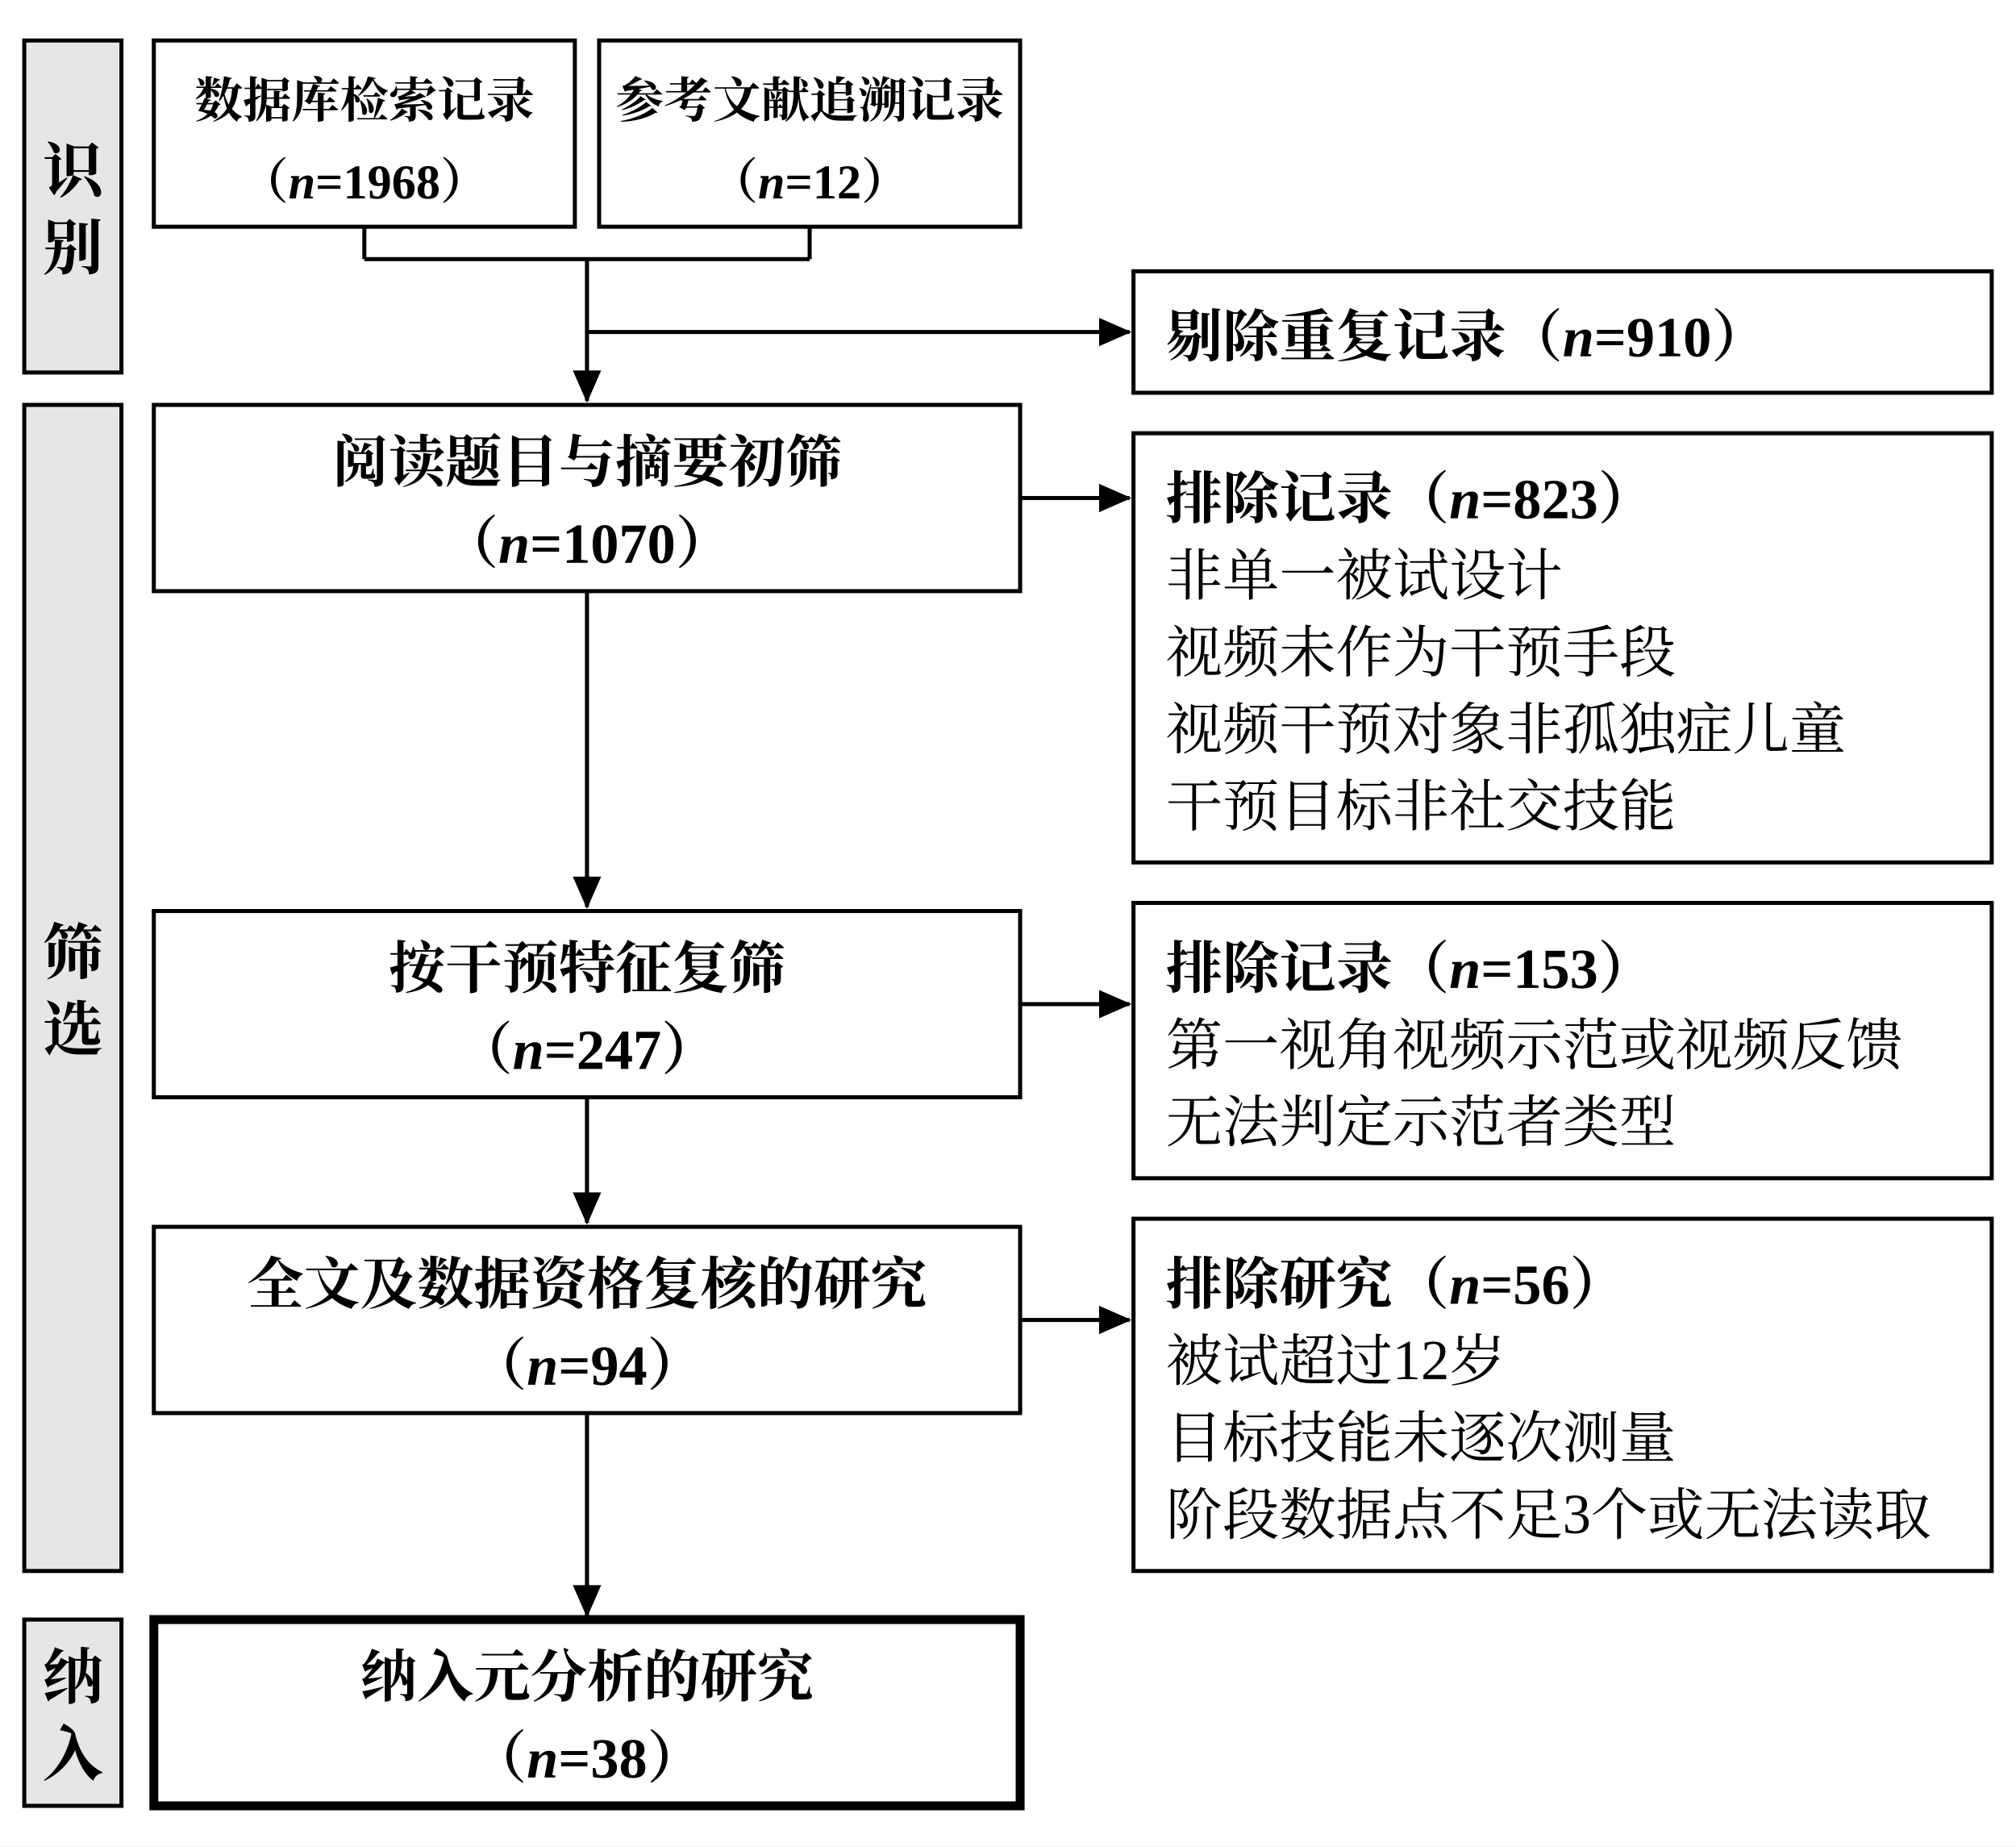
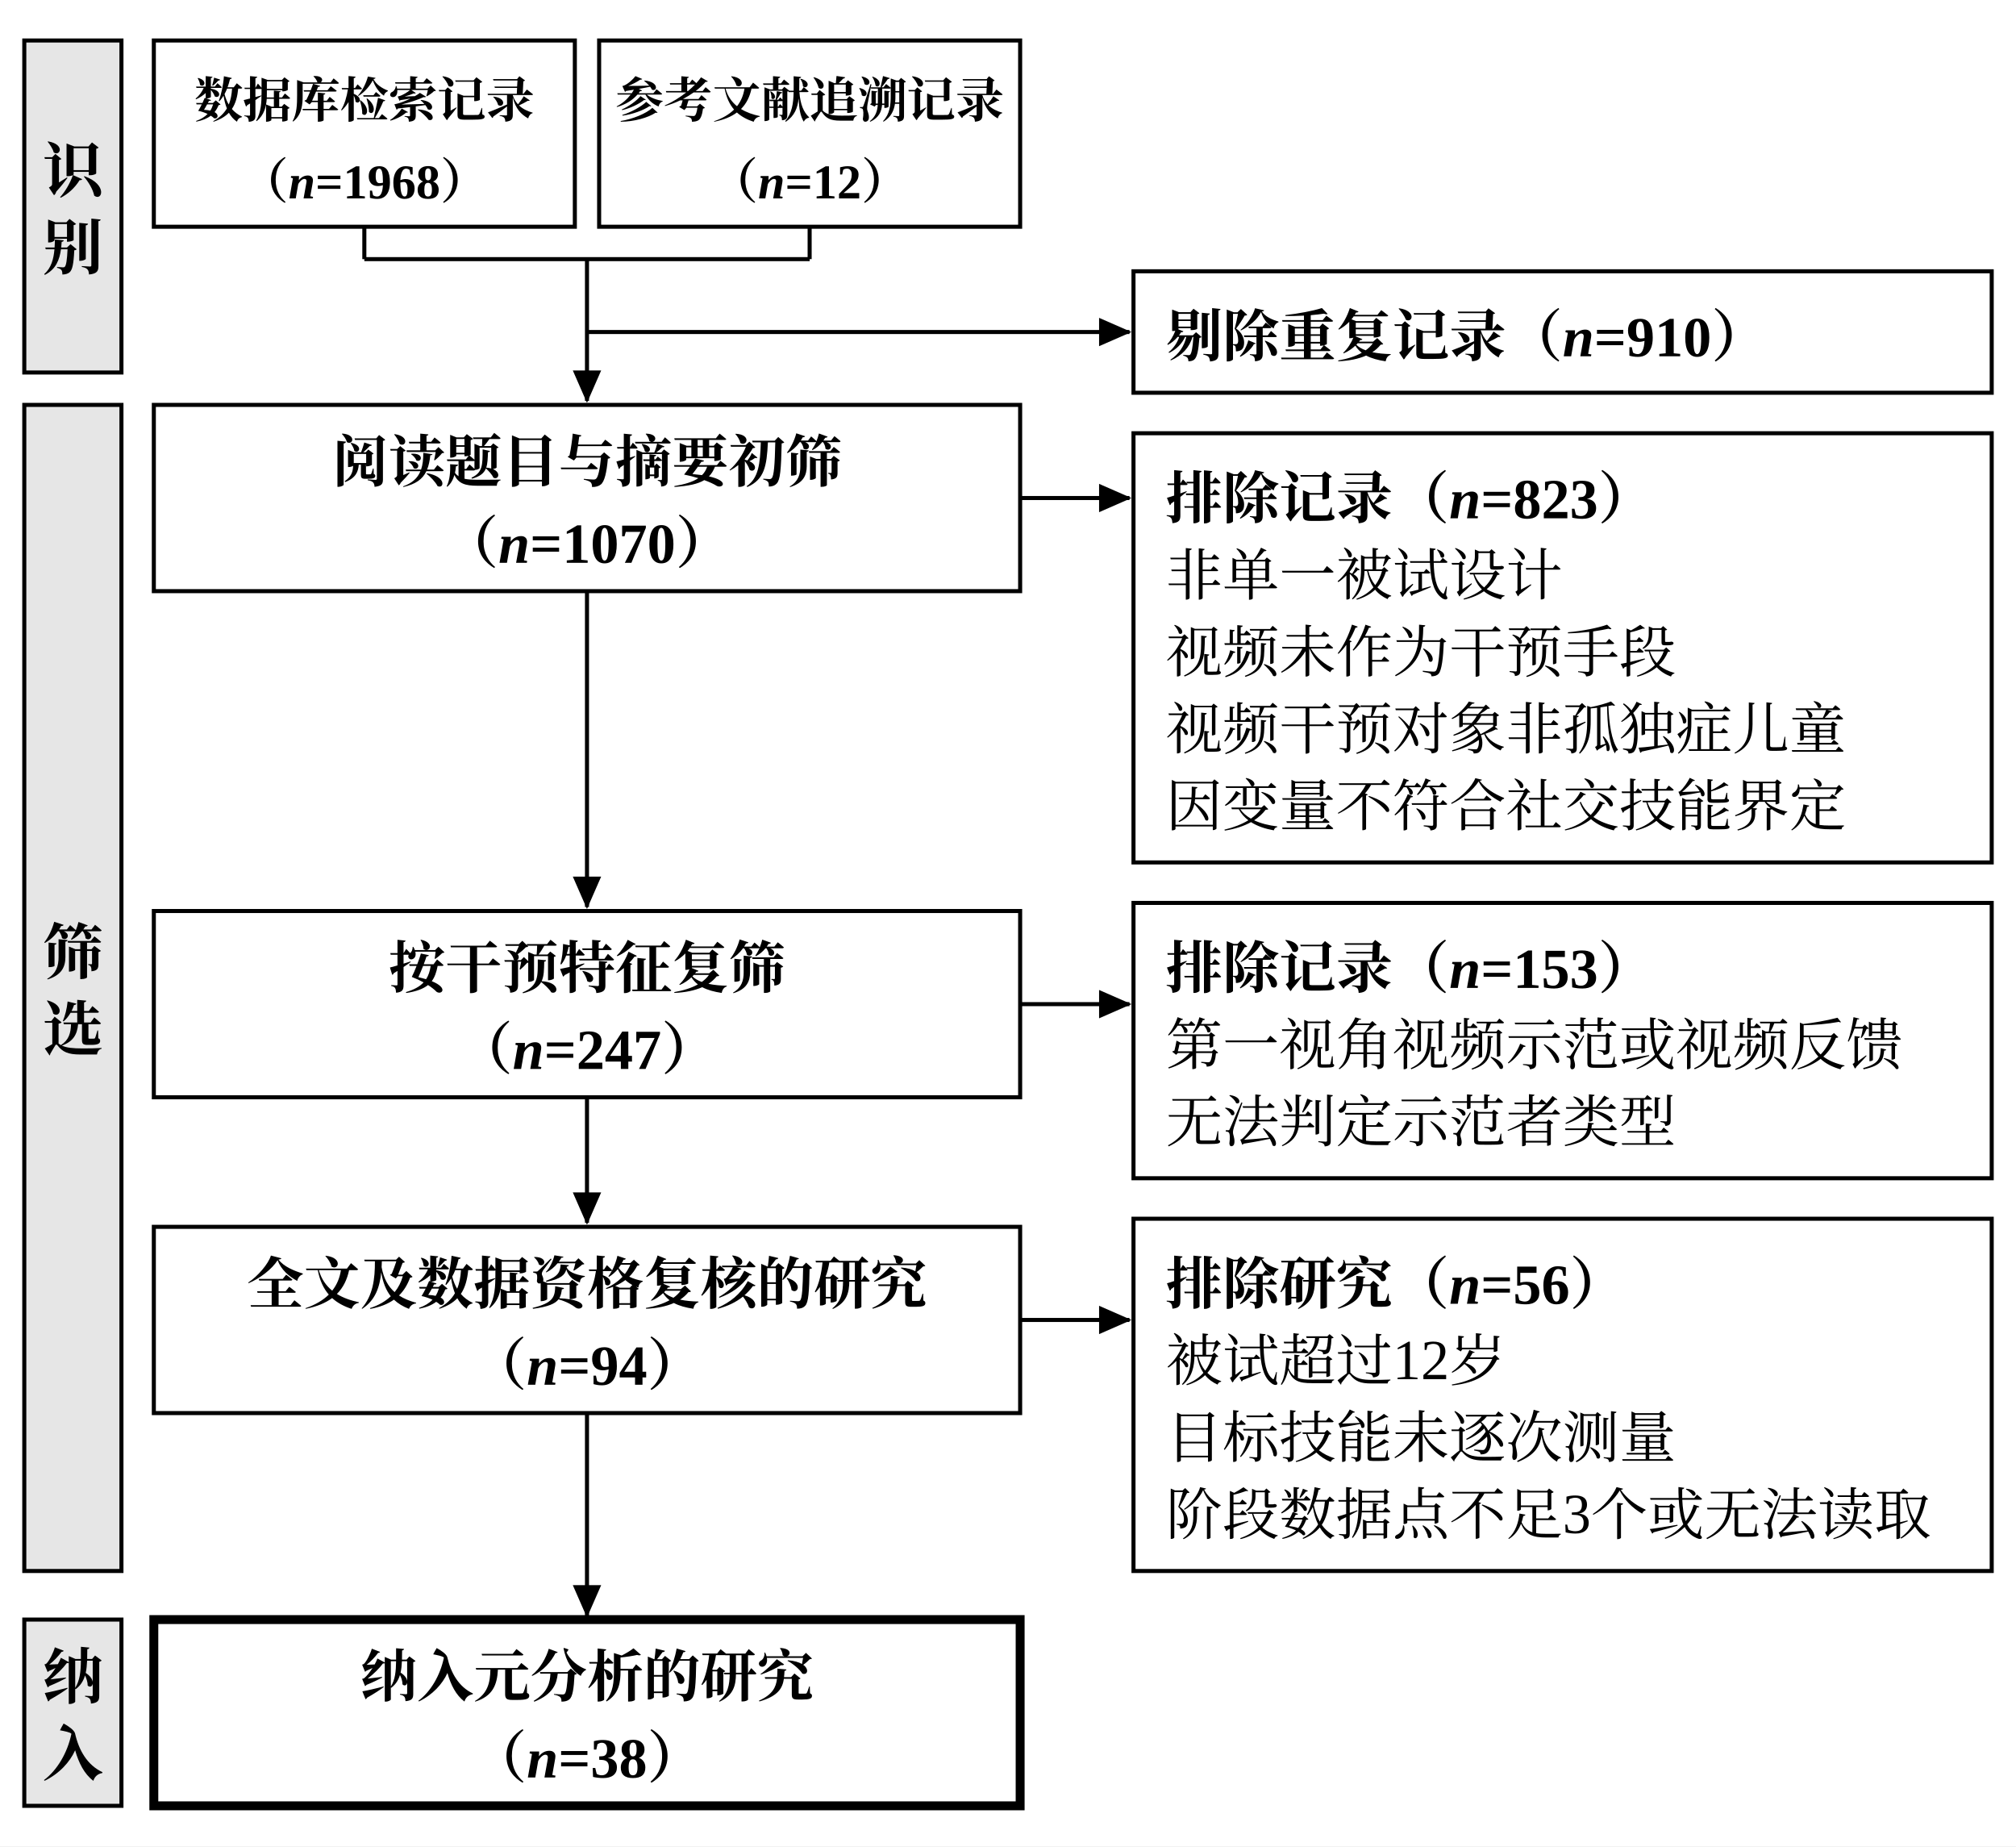
<svg xmlns="http://www.w3.org/2000/svg" id="fig" width="498" height="456.0" viewBox="0 0 498 456.0">
  <style>
  text{font-family:"Times New Roman","Liberation Serif","SimSun","宋体","Noto Serif CJK SC",serif;font-size:14px;fill:#000}
  text.b{font-weight:bold}
  text.sm{font-size:12px}
  text.st{font-weight:bold;font-size:15px}
  .box{fill:#fff;stroke:#000;stroke-width:1}
  .thick{stroke-width:2.2}
  .stage{fill:#e6e6e6;stroke:#000;stroke-width:1}
  .ln,.ln0{stroke:#000;stroke-width:1;fill:none}
  .ln{marker-end:url(#ar)}
</style>
  <defs>
    <marker id="ar" markerUnits="userSpaceOnUse" markerWidth="8" markerHeight="7" refX="7.5" refY="3.5" orient="auto">
      <path d="M0,0 L8,3.5 L0,7 z" fill="#000" />
    </marker>
  </defs>
  <rect width="498" height="456.0" fill="#fff" />
  <rect class="box" x="38" y="10" width="104.0" height="46" />
  <text class="b sm" x="90.0" y="29" text-anchor="middle">数据库检索记录</text>
  <text class="b sm" x="90.0" y="49" text-anchor="middle">（<tspan font-style="italic">n</tspan>=<tspan>1968</tspan>）</text>
  <rect class="box" x="148.0" y="10" width="104.0" height="46" />
  <text class="b sm" x="200.0" y="29" text-anchor="middle">参考文献追溯记录</text>
  <text class="b sm" x="200.0" y="49" text-anchor="middle">（<tspan font-style="italic">n</tspan>=<tspan>12</tspan>）</text>
  <line class="ln0" x1="90.0" y1="56" x2="90.0" y2="64" />
  <line class="ln0" x1="200.0" y1="56" x2="200.0" y2="64" />
  <line class="ln0" x1="90.0" y1="64" x2="200.0" y2="64" />
  <rect class="box" x="280" y="67.0" width="212" height="30" />
  <text class="b" x="288" y="88.0" text-anchor="start">剔除重复记录（<tspan font-style="italic">n</tspan>=<tspan>910</tspan>）</text>
  <line class="ln" x1="145.0" y1="82.0" x2="279" y2="82.0" />
  <line class="ln" x1="145.0" y1="64" x2="145.0" y2="99" />
  <rect class="box" x="38" y="100" width="214" height="46" />
  <text class="b" x="145.0" y="119" text-anchor="middle">阅读题目与摘要初筛</text>
  <text class="b" x="145.0" y="139" text-anchor="middle">（<tspan font-style="italic">n</tspan>=<tspan>1070</tspan>）</text>
  <rect class="box" x="280" y="107.0" width="212" height="106" />
  <text class="b" x="288" y="128.0" text-anchor="start">排除记录（<tspan font-style="italic">n</tspan>=<tspan>823</tspan>）</text>
  <text class="" x="288" y="147.0" text-anchor="start">非单一被试设计</text>
  <text class="" x="288" y="166.0" text-anchor="start">视频未作为干预手段</text>
  <text class="" x="288" y="185.0" text-anchor="start">视频干预对象非孤独症儿童</text>
-   <text class="" x="288" y="204.0" text-anchor="start">干预目标非社交技能</text>
+   <text class="" x="288" y="204.0" text-anchor="start">因变量不符合社交技能界定</text>
  <line class="ln" x1="252" y1="123.0" x2="279" y2="123.0" />
  <line class="ln" x1="145.0" y1="146" x2="145.0" y2="224.0" />
  <rect class="box" x="38" y="225.0" width="214" height="46" />
  <text class="b" x="145.0" y="244.0" text-anchor="middle">按干预特征复筛</text>
  <text class="b" x="145.0" y="264.0" text-anchor="middle">（<tspan font-style="italic">n</tspan>=<tspan>247</tspan>）</text>
  <rect class="box" x="280" y="223.0" width="212" height="68" />
  <text class="b" x="288" y="244.0" text-anchor="start">排除记录（<tspan font-style="italic">n</tspan>=<tspan>153</tspan>）</text>
  <text class="" x="288" y="263.0" text-anchor="start">第一视角视频示范或视频反馈</text>
  <text class="" x="288" y="282.0" text-anchor="start">无法判定示范者类型</text>
  <line class="ln" x1="252" y1="248.0" x2="279" y2="248.0" />
  <line class="ln" x1="145.0" y1="271.0" x2="145.0" y2="302.0" />
  <rect class="box" x="38" y="303.0" width="214" height="46" />
  <text class="b" x="145.0" y="322.0" text-anchor="middle">全文及数据资格复核的研究</text>
  <text class="b" x="145.0" y="342.0" text-anchor="middle">（<tspan font-style="italic">n</tspan>=<tspan>94</tspan>）</text>
  <rect class="box" x="280" y="301.0" width="212" height="87" />
  <text class="b" x="288" y="322.0" text-anchor="start">排除研究（<tspan font-style="italic">n</tspan>=<tspan>56</tspan>）</text>
  <text class="" x="288" y="341.0" text-anchor="start">被试超过12岁</text>
  <text class="" x="288" y="360.0" text-anchor="start">目标技能未逐次测量</text>
  <text class="" x="288" y="379.0" text-anchor="start">阶段数据点不足3个或无法读取</text>
  <line class="ln" x1="252" y1="326.0" x2="279" y2="326.0" />
  <line class="ln" x1="145.0" y1="349.0" x2="145.0" y2="399.0" />
  <rect class="box thick" x="38" y="400.0" width="214" height="46" />
  <text class="b" x="145.0" y="419.0" text-anchor="middle">纳入元分析的研究</text>
  <text class="b" x="145.0" y="439.0" text-anchor="middle">（<tspan font-style="italic">n</tspan>=<tspan>38</tspan>）</text>
  <rect class="stage" x="6" y="10" width="24" height="82" />
  <text class="st" x="18.0" y="47.5" text-anchor="middle">识</text>
  <text class="st" x="18.0" y="66.5" text-anchor="middle">别</text>
  <rect class="stage" x="6" y="100" width="24" height="288.0" />
  <text class="st" x="18.0" y="240.5" text-anchor="middle">筛</text>
  <text class="st" x="18.0" y="259.5" text-anchor="middle">选</text>
  <rect class="stage" x="6" y="400.0" width="24" height="46.0" />
  <text class="st" x="18.0" y="419.5" text-anchor="middle">纳</text>
  <text class="st" x="18.0" y="438.5" text-anchor="middle">入</text>
</svg>
